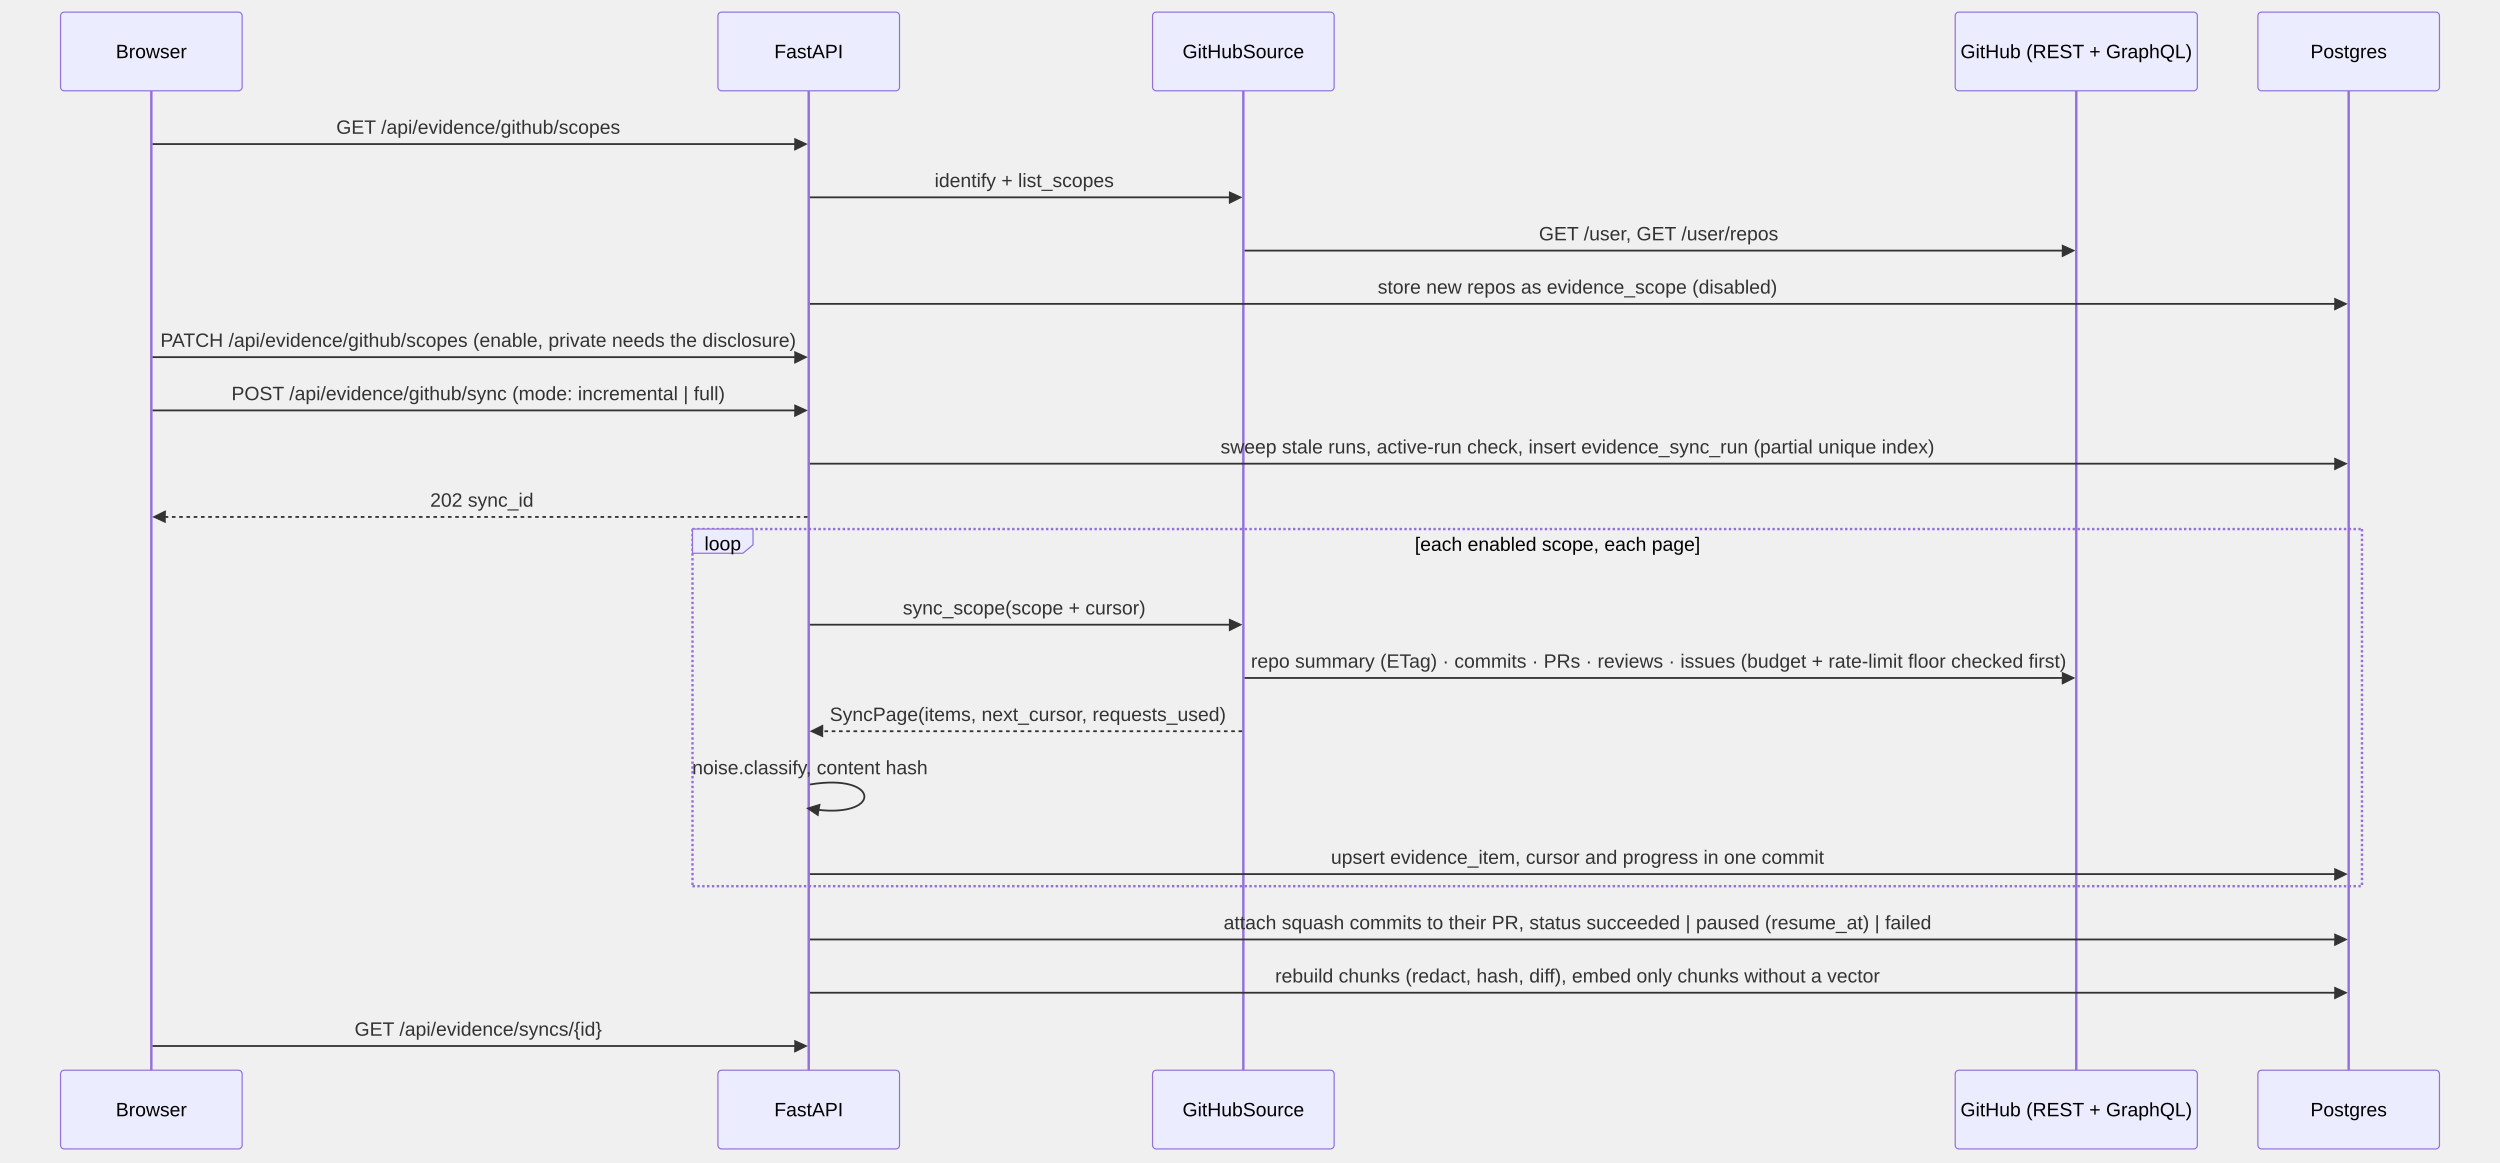
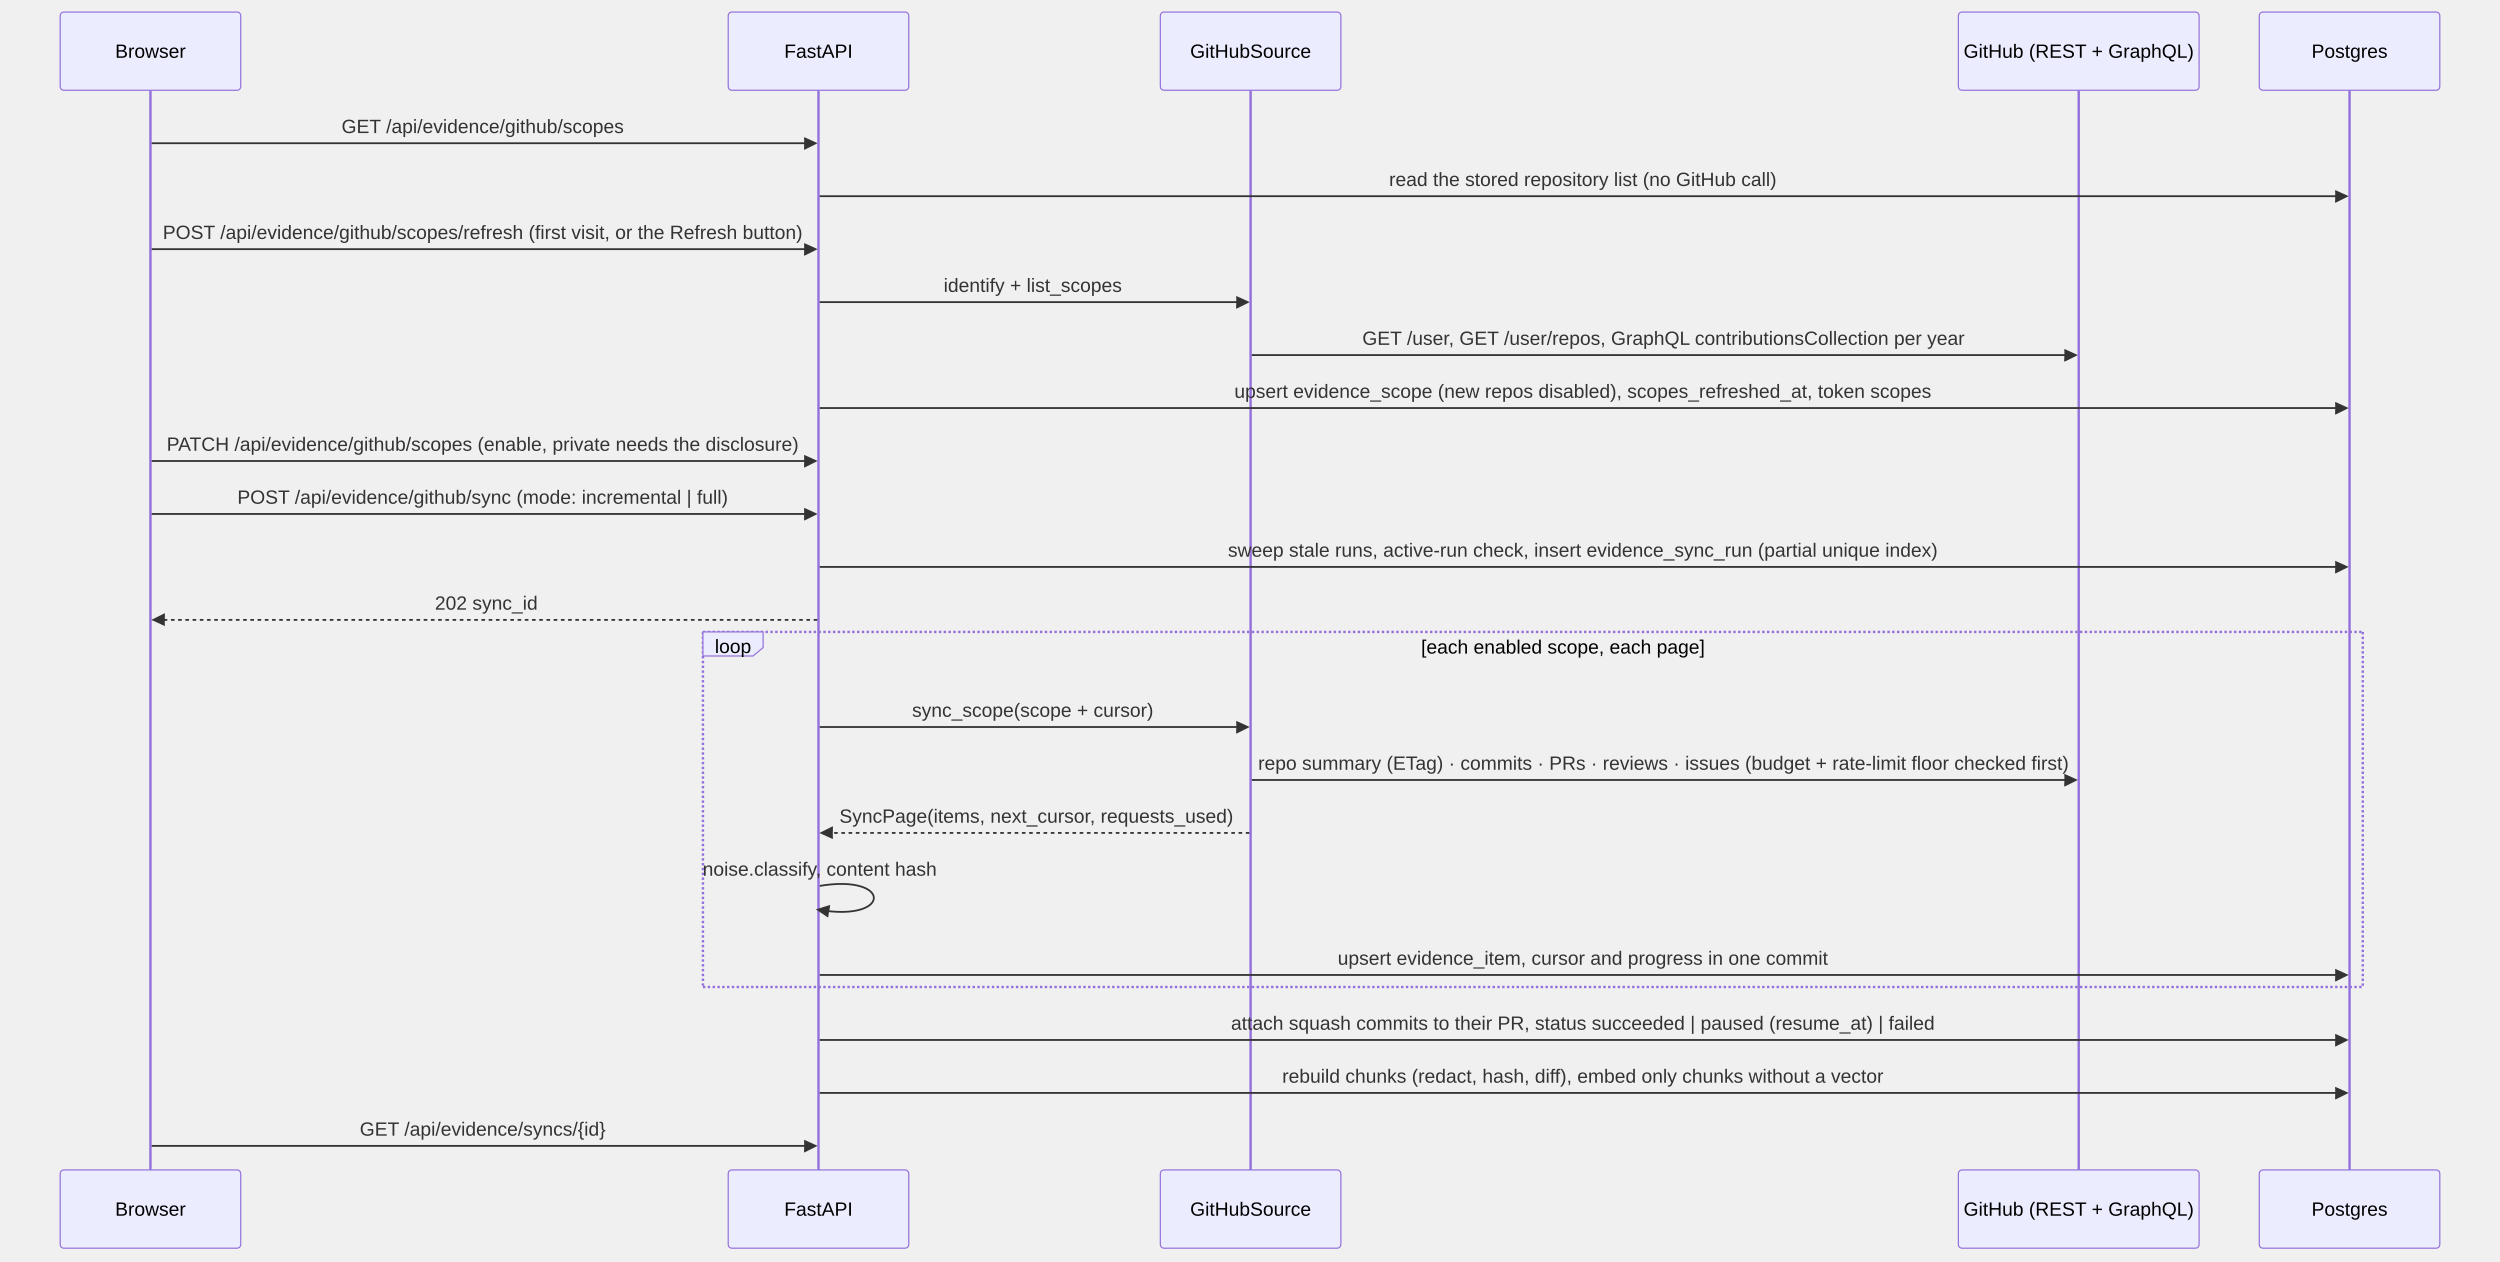
- <svg xmlns="http://www.w3.org/2000/svg" id="my-svg" width="100%" style="max-width: 2065px; background-color: white;" viewBox="-50 -10 2065 960" role="graphics-document document" aria-roledescription="sequence">
+ <svg xmlns="http://www.w3.org/2000/svg" id="my-svg" width="100%" style="max-width: 2077px; background-color: white;" viewBox="-50 -10 2077 1048" role="graphics-document document" aria-roledescription="sequence">
  <g>
-     <rect x="1815" y="874" fill="#eaeaea" stroke="#666" width="150" height="65" name="D" rx="3" ry="3" class="actor actor-bottom" />
-     <text x="1890" y="906.5" dominant-baseline="central" alignment-baseline="central" class="actor actor-box" style="text-anchor: middle; font-size: 16px; font-weight: 400;">
-       <tspan x="1890" dy="0">Postgres</tspan>
+     <rect x="1827" y="962" fill="#eaeaea" stroke="#666" width="150" height="65" name="D" rx="3" ry="3" class="actor actor-bottom" />
+     <text x="1902" y="994.5" dominant-baseline="central" alignment-baseline="central" class="actor actor-box" style="text-anchor: middle; font-size: 16px; font-weight: 400;">
+       <tspan x="1902" dy="0">Postgres</tspan>
    </text>
  </g>
  <g>
-     <rect x="1565" y="874" fill="#eaeaea" stroke="#666" width="200" height="65" name="H" rx="3" ry="3" class="actor actor-bottom" />
-     <text x="1665" y="906.5" dominant-baseline="central" alignment-baseline="central" class="actor actor-box" style="text-anchor: middle; font-size: 16px; font-weight: 400;">
-       <tspan x="1665" dy="0">GitHub (REST + GraphQL)</tspan>
+     <rect x="1577" y="962" fill="#eaeaea" stroke="#666" width="200" height="65" name="H" rx="3" ry="3" class="actor actor-bottom" />
+     <text x="1677" y="994.5" dominant-baseline="central" alignment-baseline="central" class="actor actor-box" style="text-anchor: middle; font-size: 16px; font-weight: 400;">
+       <tspan x="1677" dy="0">GitHub (REST + GraphQL)</tspan>
    </text>
  </g>
  <g>
-     <rect x="902" y="874" fill="#eaeaea" stroke="#666" width="150" height="65" name="S" rx="3" ry="3" class="actor actor-bottom" />
-     <text x="977" y="906.5" dominant-baseline="central" alignment-baseline="central" class="actor actor-box" style="text-anchor: middle; font-size: 16px; font-weight: 400;">
-       <tspan x="977" dy="0">GitHubSource</tspan>
+     <rect x="914" y="962" fill="#eaeaea" stroke="#666" width="150" height="65" name="S" rx="3" ry="3" class="actor actor-bottom" />
+     <text x="989" y="994.5" dominant-baseline="central" alignment-baseline="central" class="actor actor-box" style="text-anchor: middle; font-size: 16px; font-weight: 400;">
+       <tspan x="989" dy="0">GitHubSource</tspan>
    </text>
  </g>
  <g>
-     <rect x="543" y="874" fill="#eaeaea" stroke="#666" width="150" height="65" name="A" rx="3" ry="3" class="actor actor-bottom" />
-     <text x="618" y="906.5" dominant-baseline="central" alignment-baseline="central" class="actor actor-box" style="text-anchor: middle; font-size: 16px; font-weight: 400;">
-       <tspan x="618" dy="0">FastAPI</tspan>
+     <rect x="555" y="962" fill="#eaeaea" stroke="#666" width="150" height="65" name="A" rx="3" ry="3" class="actor actor-bottom" />
+     <text x="630" y="994.5" dominant-baseline="central" alignment-baseline="central" class="actor actor-box" style="text-anchor: middle; font-size: 16px; font-weight: 400;">
+       <tspan x="630" dy="0">FastAPI</tspan>
    </text>
  </g>
  <g>
-     <rect x="0" y="874" fill="#eaeaea" stroke="#666" width="150" height="65" name="B" rx="3" ry="3" class="actor actor-bottom" />
-     <text x="75" y="906.5" dominant-baseline="central" alignment-baseline="central" class="actor actor-box" style="text-anchor: middle; font-size: 16px; font-weight: 400;">
+     <rect x="0" y="962" fill="#eaeaea" stroke="#666" width="150" height="65" name="B" rx="3" ry="3" class="actor actor-bottom" />
+     <text x="75" y="994.5" dominant-baseline="central" alignment-baseline="central" class="actor actor-box" style="text-anchor: middle; font-size: 16px; font-weight: 400;">
      <tspan x="75" dy="0">Browser</tspan>
    </text>
  </g>
  <g>
-     <line id="actor4" x1="1890" y1="65" x2="1890" y2="874" class="actor-line 200" stroke-width="0.5px" stroke="#999" name="D" data-et="life-line" data-id="D" />
+     <line id="actor4" x1="1902" y1="65" x2="1902" y2="962" class="actor-line 200" stroke-width="0.5px" stroke="#999" name="D" data-et="life-line" data-id="D" />
    <g id="root-4" data-et="participant" data-type="participant" data-id="D">
-       <rect x="1815" y="0" fill="#eaeaea" stroke="#666" width="150" height="65" name="D" rx="3" ry="3" class="actor actor-top" />
-       <text x="1890" y="32.5" dominant-baseline="central" alignment-baseline="central" class="actor actor-box" style="text-anchor: middle; font-size: 16px; font-weight: 400;">
-         <tspan x="1890" dy="0">Postgres</tspan>
+       <rect x="1827" y="0" fill="#eaeaea" stroke="#666" width="150" height="65" name="D" rx="3" ry="3" class="actor actor-top" />
+       <text x="1902" y="32.5" dominant-baseline="central" alignment-baseline="central" class="actor actor-box" style="text-anchor: middle; font-size: 16px; font-weight: 400;">
+         <tspan x="1902" dy="0">Postgres</tspan>
      </text>
    </g>
  </g>
  <g>
-     <line id="actor3" x1="1665" y1="65" x2="1665" y2="874" class="actor-line 200" stroke-width="0.5px" stroke="#999" name="H" data-et="life-line" data-id="H" />
+     <line id="actor3" x1="1677" y1="65" x2="1677" y2="962" class="actor-line 200" stroke-width="0.5px" stroke="#999" name="H" data-et="life-line" data-id="H" />
    <g id="root-3" data-et="participant" data-type="participant" data-id="H">
-       <rect x="1565" y="0" fill="#eaeaea" stroke="#666" width="200" height="65" name="H" rx="3" ry="3" class="actor actor-top" />
-       <text x="1665" y="32.5" dominant-baseline="central" alignment-baseline="central" class="actor actor-box" style="text-anchor: middle; font-size: 16px; font-weight: 400;">
-         <tspan x="1665" dy="0">GitHub (REST + GraphQL)</tspan>
+       <rect x="1577" y="0" fill="#eaeaea" stroke="#666" width="200" height="65" name="H" rx="3" ry="3" class="actor actor-top" />
+       <text x="1677" y="32.5" dominant-baseline="central" alignment-baseline="central" class="actor actor-box" style="text-anchor: middle; font-size: 16px; font-weight: 400;">
+         <tspan x="1677" dy="0">GitHub (REST + GraphQL)</tspan>
      </text>
    </g>
  </g>
  <g>
-     <line id="actor2" x1="977" y1="65" x2="977" y2="874" class="actor-line 200" stroke-width="0.5px" stroke="#999" name="S" data-et="life-line" data-id="S" />
+     <line id="actor2" x1="989" y1="65" x2="989" y2="962" class="actor-line 200" stroke-width="0.5px" stroke="#999" name="S" data-et="life-line" data-id="S" />
    <g id="root-2" data-et="participant" data-type="participant" data-id="S">
-       <rect x="902" y="0" fill="#eaeaea" stroke="#666" width="150" height="65" name="S" rx="3" ry="3" class="actor actor-top" />
-       <text x="977" y="32.5" dominant-baseline="central" alignment-baseline="central" class="actor actor-box" style="text-anchor: middle; font-size: 16px; font-weight: 400;">
-         <tspan x="977" dy="0">GitHubSource</tspan>
+       <rect x="914" y="0" fill="#eaeaea" stroke="#666" width="150" height="65" name="S" rx="3" ry="3" class="actor actor-top" />
+       <text x="989" y="32.5" dominant-baseline="central" alignment-baseline="central" class="actor actor-box" style="text-anchor: middle; font-size: 16px; font-weight: 400;">
+         <tspan x="989" dy="0">GitHubSource</tspan>
      </text>
    </g>
  </g>
  <g>
-     <line id="actor1" x1="618" y1="65" x2="618" y2="874" class="actor-line 200" stroke-width="0.5px" stroke="#999" name="A" data-et="life-line" data-id="A" />
+     <line id="actor1" x1="630" y1="65" x2="630" y2="962" class="actor-line 200" stroke-width="0.5px" stroke="#999" name="A" data-et="life-line" data-id="A" />
    <g id="root-1" data-et="participant" data-type="participant" data-id="A">
-       <rect x="543" y="0" fill="#eaeaea" stroke="#666" width="150" height="65" name="A" rx="3" ry="3" class="actor actor-top" />
-       <text x="618" y="32.5" dominant-baseline="central" alignment-baseline="central" class="actor actor-box" style="text-anchor: middle; font-size: 16px; font-weight: 400;">
-         <tspan x="618" dy="0">FastAPI</tspan>
+       <rect x="555" y="0" fill="#eaeaea" stroke="#666" width="150" height="65" name="A" rx="3" ry="3" class="actor actor-top" />
+       <text x="630" y="32.5" dominant-baseline="central" alignment-baseline="central" class="actor actor-box" style="text-anchor: middle; font-size: 16px; font-weight: 400;">
+         <tspan x="630" dy="0">FastAPI</tspan>
      </text>
    </g>
  </g>
  <g>
-     <line id="actor0" x1="75" y1="65" x2="75" y2="874" class="actor-line 200" stroke-width="0.5px" stroke="#999" name="B" data-et="life-line" data-id="B" />
+     <line id="actor0" x1="75" y1="65" x2="75" y2="962" class="actor-line 200" stroke-width="0.5px" stroke="#999" name="B" data-et="life-line" data-id="B" />
    <g id="root-0" data-et="participant" data-type="participant" data-id="B">
      <rect x="0" y="0" fill="#eaeaea" stroke="#666" width="150" height="65" name="B" rx="3" ry="3" class="actor actor-top" />
      <text x="75" y="32.5" dominant-baseline="central" alignment-baseline="central" class="actor actor-box" style="text-anchor: middle; font-size: 16px; font-weight: 400;">
        <tspan x="75" dy="0">Browser</tspan>
      </text>
    </g>
  </g>
  <style>#my-svg{font-family:"trebuchet ms",verdana,arial,sans-serif;font-size:16px;fill:#333;}@keyframes edge-animation-frame{from{stroke-dashoffset:0;}}@keyframes dash{to{stroke-dashoffset:0;}}#my-svg .edge-animation-slow{stroke-dasharray:9,5!important;stroke-dashoffset:900;animation:dash 50s linear infinite;stroke-linecap:round;}#my-svg .edge-animation-fast{stroke-dasharray:9,5!important;stroke-dashoffset:900;animation:dash 20s linear infinite;stroke-linecap:round;}#my-svg .error-icon{fill:#552222;}#my-svg .error-text{fill:#552222;stroke:#552222;}#my-svg .edge-thickness-normal{stroke-width:1px;}#my-svg .edge-thickness-thick{stroke-width:3.5px;}#my-svg .edge-pattern-solid{stroke-dasharray:0;}#my-svg .edge-thickness-invisible{stroke-width:0;fill:none;}#my-svg .edge-pattern-dashed{stroke-dasharray:3;}#my-svg .edge-pattern-dotted{stroke-dasharray:2;}#my-svg .marker{fill:#333333;stroke:#333333;}#my-svg .marker.cross{stroke:#333333;}#my-svg svg{font-family:"trebuchet ms",verdana,arial,sans-serif;font-size:16px;}#my-svg p{margin:0;}#my-svg .actor{stroke:#9370DB;fill:#ECECFF;stroke-width:1;}#my-svg rect.actor.outer-path[data-look="neo"]{filter:drop-shadow(1px 2px 2px rgba(185, 185, 185, 1));}#my-svg rect.note[data-look="neo"]{stroke:#aaaa33;fill:#fff5ad;filter:drop-shadow(1px 2px 2px rgba(185, 185, 185, 1));}#my-svg text.actor&gt;tspan{fill:black;stroke:none;}#my-svg .actor-line{stroke:#9370DB;}#my-svg .innerArc{stroke-width:1.5;stroke-dasharray:none;}#my-svg .messageLine0{stroke-width:1.5;stroke-dasharray:none;stroke:#333;}#my-svg .messageLine1{stroke-width:1.5;stroke-dasharray:2,2;stroke:#333;}#my-svg [id$="-arrowhead"] path{fill:#333;stroke:#333;}#my-svg .sequenceNumber{fill:white;}#my-svg [id$="-sequencenumber"]{fill:#333;}#my-svg [id$="-crosshead"] path{fill:#333;stroke:#333;}#my-svg .messageText{fill:#333;stroke:none;}#my-svg .labelBox{stroke:#9370DB;fill:#ECECFF;filter:none;}#my-svg .labelText,#my-svg .labelText&gt;tspan{fill:black;stroke:none;}#my-svg .loopText,#my-svg .loopText&gt;tspan{fill:black;stroke:none;}#my-svg .sectionTitle,#my-svg .sectionTitle&gt;tspan{fill:black;stroke:none;}#my-svg .loopLine{stroke-width:2px;stroke-dasharray:2,2;stroke:#9370DB;fill:#9370DB;}#my-svg .note{stroke:#aaaa33;fill:#fff5ad;}#my-svg .noteText,#my-svg .noteText&gt;tspan{fill:black;stroke:none;font-weight:normal;}#my-svg .activation0{fill:#f4f4f4;stroke:#666;}#my-svg .activation1{fill:#f4f4f4;stroke:#666;}#my-svg .activation2{fill:#f4f4f4;stroke:#666;}#my-svg .actorPopupMenu{position:absolute;}#my-svg .actorPopupMenuPanel{position:absolute;fill:#ECECFF;box-shadow:0px 8px 16px 0px rgba(0,0,0,0.2);filter:drop-shadow(3px 5px 2px rgb(0 0 0 / 0.4));}#my-svg .actor-man circle,#my-svg line{fill:#ECECFF;stroke-width:2px;}#my-svg g rect.rect{filter:drop-shadow(1px 2px 2px rgba(185, 185, 185, 1));stroke:#9370DB;}#my-svg .node .neo-node{stroke:#9370DB;}#my-svg [data-look="neo"].node rect,#my-svg [data-look="neo"].cluster rect,#my-svg [data-look="neo"].node polygon{stroke:#9370DB;filter:drop-shadow(1px 2px 2px rgba(185, 185, 185, 1));}#my-svg [data-look="neo"].swimlane.cluster rect{filter:none;}#my-svg [data-look="neo"].node path{stroke:#9370DB;stroke-width:1px;}#my-svg [data-look="neo"].node .outer-path{filter:drop-shadow(1px 2px 2px rgba(185, 185, 185, 1));}#my-svg [data-look="neo"].node .neo-line path{stroke:#9370DB;filter:none;}#my-svg [data-look="neo"].node circle{stroke:#9370DB;filter:drop-shadow(1px 2px 2px rgba(185, 185, 185, 1));}#my-svg [data-look="neo"].node circle .state-start{fill:#000000;}#my-svg [data-look="neo"].icon-shape .icon{fill:#9370DB;filter:drop-shadow(1px 2px 2px rgba(185, 185, 185, 1));}#my-svg [data-look="neo"].icon-shape .icon-neo path{stroke:#9370DB;filter:drop-shadow(1px 2px 2px rgba(185, 185, 185, 1));}#my-svg :root{--mermaid-font-family:"trebuchet ms",verdana,arial,sans-serif;}</style>
  <g />
  <defs>
    <symbol id="my-svg-computer" width="24" height="24">
      <path transform="scale(.5)" d="M2 2v13h20v-13h-20zm18 11h-16v-9h16v9zm-10.228 6l.466-1h3.524l.467 1h-4.457zm14.228 3h-24l2-6h2.104l-1.33 4h18.45l-1.297-4h2.073l2 6zm-5-10h-14v-7h14v7z" />
    </symbol>
  </defs>
  <defs>
    <symbol id="my-svg-database" fill-rule="evenodd" clip-rule="evenodd">
      <path transform="scale(.5)" d="M12.258.001l.256.004.255.005.253.008.251.01.249.012.247.015.246.016.242.019.241.02.239.023.236.024.233.027.231.028.229.031.225.032.223.034.22.036.217.038.214.04.211.041.208.043.205.045.201.046.198.048.194.05.191.051.187.053.183.054.18.056.175.057.172.059.168.06.163.061.16.063.155.064.15.066.074.033.073.033.071.034.07.034.069.035.068.035.067.035.066.035.064.036.064.036.062.036.06.036.06.037.058.037.058.037.055.038.055.038.053.038.052.038.051.039.05.039.048.039.047.039.045.04.044.04.043.04.041.04.04.041.039.041.037.041.036.041.034.041.033.042.032.042.03.042.029.042.027.042.026.043.024.043.023.043.021.043.02.043.018.044.017.043.015.044.013.044.012.044.011.045.009.044.007.045.006.045.004.045.002.045.001.045v17l-.001.045-.002.045-.004.045-.006.045-.007.045-.009.044-.011.045-.012.044-.013.044-.015.044-.017.043-.018.044-.02.043-.021.043-.023.043-.024.043-.026.043-.027.042-.029.042-.03.042-.032.042-.033.042-.034.041-.036.041-.037.041-.039.041-.04.041-.041.04-.043.04-.044.04-.045.04-.047.039-.048.039-.05.039-.051.039-.052.038-.053.038-.055.038-.055.038-.058.037-.058.037-.06.037-.06.036-.062.036-.064.036-.064.036-.066.035-.067.035-.068.035-.069.035-.07.034-.071.034-.073.033-.074.033-.15.066-.155.064-.16.063-.163.061-.168.06-.172.059-.175.057-.18.056-.183.054-.187.053-.191.051-.194.05-.198.048-.201.046-.205.045-.208.043-.211.041-.214.04-.217.038-.22.036-.223.034-.225.032-.229.031-.231.028-.233.027-.236.024-.239.023-.241.02-.242.019-.246.016-.247.015-.249.012-.251.01-.253.008-.255.005-.256.004-.258.001-.258-.001-.256-.004-.255-.005-.253-.008-.251-.01-.249-.012-.247-.015-.245-.016-.243-.019-.241-.02-.238-.023-.236-.024-.234-.027-.231-.028-.228-.031-.226-.032-.223-.034-.22-.036-.217-.038-.214-.04-.211-.041-.208-.043-.204-.045-.201-.046-.198-.048-.195-.05-.19-.051-.187-.053-.184-.054-.179-.056-.176-.057-.172-.059-.167-.06-.164-.061-.159-.063-.155-.064-.151-.066-.074-.033-.072-.033-.072-.034-.07-.034-.069-.035-.068-.035-.067-.035-.066-.035-.064-.036-.063-.036-.062-.036-.061-.036-.06-.037-.058-.037-.057-.037-.056-.038-.055-.038-.053-.038-.052-.038-.051-.039-.049-.039-.049-.039-.046-.039-.046-.04-.044-.04-.043-.04-.041-.04-.04-.041-.039-.041-.037-.041-.036-.041-.034-.041-.033-.042-.032-.042-.03-.042-.029-.042-.027-.042-.026-.043-.024-.043-.023-.043-.021-.043-.02-.043-.018-.044-.017-.043-.015-.044-.013-.044-.012-.044-.011-.045-.009-.044-.007-.045-.006-.045-.004-.045-.002-.045-.001-.045v-17l.001-.045.002-.045.004-.045.006-.045.007-.045.009-.044.011-.045.012-.044.013-.044.015-.044.017-.043.018-.044.02-.043.021-.043.023-.043.024-.043.026-.043.027-.042.029-.042.03-.042.032-.042.033-.042.034-.041.036-.041.037-.041.039-.041.04-.041.041-.04.043-.04.044-.04.046-.04.046-.039.049-.039.049-.039.051-.039.052-.038.053-.038.055-.038.056-.038.057-.037.058-.037.06-.037.061-.036.062-.036.063-.036.064-.036.066-.035.067-.035.068-.035.069-.035.07-.034.072-.034.072-.033.074-.033.151-.066.155-.064.159-.063.164-.061.167-.06.172-.059.176-.057.179-.056.184-.054.187-.053.19-.051.195-.05.198-.048.201-.046.204-.045.208-.043.211-.041.214-.04.217-.038.22-.036.223-.034.226-.032.228-.031.231-.028.234-.027.236-.024.238-.023.241-.02.243-.019.245-.016.247-.015.249-.012.251-.01.253-.008.255-.005.256-.004.258-.001.258.001zm-9.258 20.499v.01l.001.021.003.021.004.022.005.021.006.022.007.022.009.023.01.022.011.023.012.023.013.023.015.023.016.024.017.023.018.024.019.024.021.024.022.025.023.024.024.025.052.049.056.05.061.051.066.051.07.051.075.051.079.052.084.052.088.052.092.052.097.052.102.051.105.052.11.052.114.051.119.051.123.051.127.05.131.05.135.05.139.048.144.049.147.047.152.047.155.047.16.045.163.045.167.043.171.043.176.041.178.041.183.039.187.039.19.037.194.035.197.035.202.033.204.031.209.03.212.029.216.027.219.025.222.024.226.021.23.02.233.018.236.016.24.015.243.012.246.01.249.008.253.005.256.004.259.001.26-.001.257-.004.254-.005.25-.008.247-.011.244-.012.241-.014.237-.016.233-.018.231-.021.226-.021.224-.024.22-.026.216-.027.212-.028.21-.031.205-.031.202-.034.198-.034.194-.036.191-.037.187-.039.183-.04.179-.04.175-.042.172-.043.168-.044.163-.045.16-.046.155-.046.152-.047.148-.048.143-.049.139-.049.136-.05.131-.05.126-.05.123-.051.118-.052.114-.051.11-.052.106-.052.101-.052.096-.052.092-.052.088-.053.083-.051.079-.052.074-.052.07-.051.065-.051.06-.051.056-.05.051-.05.023-.024.023-.025.021-.024.02-.024.019-.024.018-.024.017-.024.015-.023.014-.024.013-.023.012-.023.01-.023.01-.022.008-.022.006-.022.006-.022.004-.022.004-.021.001-.021.001-.021v-4.127l-.077.055-.08.053-.083.054-.085.053-.087.052-.09.052-.093.051-.095.05-.097.05-.1.049-.102.049-.105.048-.106.047-.109.047-.111.046-.114.045-.115.045-.118.044-.12.043-.122.042-.124.042-.126.041-.128.04-.13.04-.132.038-.134.038-.135.037-.138.037-.139.035-.142.035-.143.034-.144.033-.147.032-.148.031-.15.03-.151.03-.153.029-.154.027-.156.027-.158.026-.159.025-.161.024-.162.023-.163.022-.165.021-.166.02-.167.019-.169.018-.169.017-.171.016-.173.015-.173.014-.175.013-.175.012-.177.011-.178.01-.179.008-.179.008-.181.006-.182.005-.182.004-.184.003-.184.002h-.37l-.184-.002-.184-.003-.182-.004-.182-.005-.181-.006-.179-.008-.179-.008-.178-.01-.176-.011-.176-.012-.175-.013-.173-.014-.172-.015-.171-.016-.17-.017-.169-.018-.167-.019-.166-.02-.165-.021-.163-.022-.162-.023-.161-.024-.159-.025-.157-.026-.156-.027-.155-.027-.153-.029-.151-.03-.15-.03-.148-.031-.146-.032-.145-.033-.143-.034-.141-.035-.14-.035-.137-.037-.136-.037-.134-.038-.132-.038-.13-.04-.128-.04-.126-.041-.124-.042-.122-.042-.12-.044-.117-.043-.116-.045-.113-.045-.112-.046-.109-.047-.106-.047-.105-.048-.102-.049-.1-.049-.097-.05-.095-.05-.093-.052-.09-.051-.087-.052-.085-.053-.083-.054-.08-.054-.077-.054v4.127zm0-5.654v.011l.001.021.003.021.004.021.005.022.006.022.007.022.009.022.01.022.011.023.012.023.013.023.015.024.016.023.017.024.018.024.019.024.021.024.022.024.023.025.024.024.052.05.056.05.061.05.066.051.07.051.075.052.079.051.084.052.088.052.092.052.097.052.102.052.105.052.11.051.114.051.119.052.123.05.127.051.131.05.135.049.139.049.144.048.147.048.152.047.155.046.16.045.163.045.167.044.171.042.176.042.178.04.183.04.187.038.19.037.194.036.197.034.202.033.204.032.209.03.212.028.216.027.219.025.222.024.226.022.23.02.233.018.236.016.24.014.243.012.246.01.249.008.253.006.256.003.259.001.26-.001.257-.003.254-.006.25-.008.247-.01.244-.012.241-.015.237-.016.233-.018.231-.02.226-.022.224-.024.22-.025.216-.027.212-.029.21-.03.205-.032.202-.033.198-.035.194-.036.191-.037.187-.039.183-.039.179-.041.175-.042.172-.043.168-.044.163-.045.16-.045.155-.047.152-.047.148-.048.143-.048.139-.05.136-.049.131-.05.126-.051.123-.051.118-.051.114-.052.11-.052.106-.052.101-.052.096-.052.092-.052.088-.052.083-.052.079-.052.074-.051.07-.052.065-.051.06-.05.056-.051.051-.049.023-.025.023-.024.021-.025.02-.024.019-.024.018-.024.017-.024.015-.023.014-.023.013-.024.012-.022.01-.023.01-.023.008-.022.006-.022.006-.022.004-.021.004-.022.001-.021.001-.021v-4.139l-.077.054-.08.054-.083.054-.085.052-.087.053-.09.051-.093.051-.095.051-.097.05-.1.049-.102.049-.105.048-.106.047-.109.047-.111.046-.114.045-.115.044-.118.044-.12.044-.122.042-.124.042-.126.041-.128.04-.13.039-.132.039-.134.038-.135.037-.138.036-.139.036-.142.035-.143.033-.144.033-.147.033-.148.031-.15.03-.151.03-.153.028-.154.028-.156.027-.158.026-.159.025-.161.024-.162.023-.163.022-.165.021-.166.02-.167.019-.169.018-.169.017-.171.016-.173.015-.173.014-.175.013-.175.012-.177.011-.178.009-.179.009-.179.007-.181.007-.182.005-.182.004-.184.003-.184.002h-.37l-.184-.002-.184-.003-.182-.004-.182-.005-.181-.007-.179-.007-.179-.009-.178-.009-.176-.011-.176-.012-.175-.013-.173-.014-.172-.015-.171-.016-.17-.017-.169-.018-.167-.019-.166-.02-.165-.021-.163-.022-.162-.023-.161-.024-.159-.025-.157-.026-.156-.027-.155-.028-.153-.028-.151-.03-.15-.03-.148-.031-.146-.033-.145-.033-.143-.033-.141-.035-.14-.036-.137-.036-.136-.037-.134-.038-.132-.039-.13-.039-.128-.04-.126-.041-.124-.042-.122-.043-.12-.043-.117-.044-.116-.044-.113-.046-.112-.046-.109-.046-.106-.047-.105-.048-.102-.049-.1-.049-.097-.05-.095-.051-.093-.051-.09-.051-.087-.053-.085-.052-.083-.054-.08-.054-.077-.054v4.139zm0-5.666v.011l.001.02.003.022.004.021.005.022.006.021.007.022.009.023.01.022.011.023.012.023.013.023.015.023.016.024.017.024.018.023.019.024.021.025.022.024.023.024.024.025.052.05.056.05.061.05.066.051.07.051.075.052.079.051.084.052.088.052.092.052.097.052.102.052.105.051.11.052.114.051.119.051.123.051.127.05.131.05.135.05.139.049.144.048.147.048.152.047.155.046.16.045.163.045.167.043.171.043.176.042.178.04.183.04.187.038.19.037.194.036.197.034.202.033.204.032.209.03.212.028.216.027.219.025.222.024.226.021.23.02.233.018.236.017.24.014.243.012.246.01.249.008.253.006.256.003.259.001.26-.001.257-.003.254-.006.25-.008.247-.01.244-.013.241-.014.237-.016.233-.018.231-.02.226-.022.224-.024.22-.025.216-.027.212-.029.21-.03.205-.032.202-.033.198-.035.194-.036.191-.037.187-.039.183-.039.179-.041.175-.042.172-.043.168-.044.163-.045.16-.045.155-.047.152-.047.148-.048.143-.049.139-.049.136-.049.131-.051.126-.05.123-.051.118-.052.114-.051.11-.052.106-.052.101-.052.096-.052.092-.052.088-.052.083-.052.079-.052.074-.052.07-.051.065-.051.06-.051.056-.05.051-.049.023-.025.023-.025.021-.024.02-.024.019-.024.018-.024.017-.024.015-.023.014-.024.013-.023.012-.023.01-.022.01-.023.008-.022.006-.022.006-.022.004-.022.004-.021.001-.021.001-.021v-4.153l-.077.054-.08.054-.083.053-.085.053-.087.053-.09.051-.093.051-.095.051-.097.05-.1.049-.102.048-.105.048-.106.048-.109.046-.111.046-.114.046-.115.044-.118.044-.12.043-.122.043-.124.042-.126.041-.128.04-.13.039-.132.039-.134.038-.135.037-.138.036-.139.036-.142.034-.143.034-.144.033-.147.032-.148.032-.15.03-.151.03-.153.028-.154.028-.156.027-.158.026-.159.024-.161.024-.162.023-.163.023-.165.021-.166.02-.167.019-.169.018-.169.017-.171.016-.173.015-.173.014-.175.013-.175.012-.177.01-.178.01-.179.009-.179.007-.181.006-.182.006-.182.004-.184.003-.184.001-.185.001-.185-.001-.184-.001-.184-.003-.182-.004-.182-.006-.181-.006-.179-.007-.179-.009-.178-.01-.176-.01-.176-.012-.175-.013-.173-.014-.172-.015-.171-.016-.17-.017-.169-.018-.167-.019-.166-.02-.165-.021-.163-.023-.162-.023-.161-.024-.159-.024-.157-.026-.156-.027-.155-.028-.153-.028-.151-.03-.15-.03-.148-.032-.146-.032-.145-.033-.143-.034-.141-.034-.14-.036-.137-.036-.136-.037-.134-.038-.132-.039-.13-.039-.128-.041-.126-.041-.124-.041-.122-.043-.12-.043-.117-.044-.116-.044-.113-.046-.112-.046-.109-.046-.106-.048-.105-.048-.102-.048-.1-.05-.097-.049-.095-.051-.093-.051-.09-.052-.087-.052-.085-.053-.083-.053-.08-.054-.077-.054v4.153zm8.74-8.179l-.257.004-.254.005-.25.008-.247.011-.244.012-.241.014-.237.016-.233.018-.231.021-.226.022-.224.023-.22.026-.216.027-.212.028-.21.031-.205.032-.202.033-.198.034-.194.036-.191.038-.187.038-.183.04-.179.041-.175.042-.172.043-.168.043-.163.045-.16.046-.155.046-.152.048-.148.048-.143.048-.139.049-.136.05-.131.05-.126.051-.123.051-.118.051-.114.052-.11.052-.106.052-.101.052-.096.052-.092.052-.088.052-.083.052-.079.052-.074.051-.07.052-.065.051-.06.05-.056.05-.051.05-.023.025-.023.024-.021.024-.02.025-.019.024-.018.024-.017.023-.015.024-.014.023-.013.023-.012.023-.01.023-.01.022-.008.022-.006.023-.006.021-.004.022-.004.021-.001.021-.001.021.001.021.001.021.004.021.004.022.006.021.006.023.008.022.01.022.01.023.012.023.013.023.014.023.015.024.017.023.018.024.019.024.02.025.021.024.023.024.023.025.051.05.056.05.06.05.065.051.07.052.074.051.079.052.083.052.088.052.092.052.096.052.101.052.106.052.11.052.114.052.118.051.123.051.126.051.131.05.136.05.139.049.143.048.148.048.152.048.155.046.16.046.163.045.168.043.172.043.175.042.179.041.183.04.187.038.191.038.194.036.198.034.202.033.205.032.21.031.212.028.216.027.22.026.224.023.226.022.231.021.233.018.237.016.241.014.244.012.247.011.25.008.254.005.257.004.26.001.26-.001.257-.004.254-.005.25-.008.247-.011.244-.012.241-.014.237-.016.233-.018.231-.021.226-.022.224-.023.22-.026.216-.027.212-.028.21-.031.205-.032.202-.033.198-.034.194-.036.191-.038.187-.038.183-.04.179-.041.175-.042.172-.043.168-.043.163-.045.16-.046.155-.046.152-.048.148-.048.143-.048.139-.049.136-.05.131-.05.126-.051.123-.051.118-.051.114-.052.11-.052.106-.052.101-.052.096-.052.092-.052.088-.052.083-.052.079-.052.074-.051.07-.052.065-.051.06-.05.056-.05.051-.05.023-.025.023-.024.021-.024.02-.025.019-.024.018-.024.017-.023.015-.024.014-.023.013-.023.012-.023.01-.023.01-.022.008-.022.006-.023.006-.021.004-.022.004-.021.001-.021.001-.021-.001-.021-.001-.021-.004-.021-.004-.022-.006-.021-.006-.023-.008-.022-.01-.022-.01-.023-.012-.023-.013-.023-.014-.023-.015-.024-.017-.023-.018-.024-.019-.024-.02-.025-.021-.024-.023-.024-.023-.025-.051-.05-.056-.05-.06-.05-.065-.051-.07-.052-.074-.051-.079-.052-.083-.052-.088-.052-.092-.052-.096-.052-.101-.052-.106-.052-.11-.052-.114-.052-.118-.051-.123-.051-.126-.051-.131-.05-.136-.05-.139-.049-.143-.048-.148-.048-.152-.048-.155-.046-.16-.046-.163-.045-.168-.043-.172-.043-.175-.042-.179-.041-.183-.04-.187-.038-.191-.038-.194-.036-.198-.034-.202-.033-.205-.032-.21-.031-.212-.028-.216-.027-.22-.026-.224-.023-.226-.022-.231-.021-.233-.018-.237-.016-.241-.014-.244-.012-.247-.011-.25-.008-.254-.005-.257-.004-.26-.001-.26.001z" />
    </symbol>
  </defs>
  <defs>
    <symbol id="my-svg-clock" width="24" height="24">
      <path transform="scale(.5)" d="M12 2c5.514 0 10 4.486 10 10s-4.486 10-10 10-10-4.486-10-10 4.486-10 10-10zm0-2c-6.627 0-12 5.373-12 12s5.373 12 12 12 12-5.373 12-12-5.373-12-12-12zm5.848 12.459c.202.038.202.333.001.372-1.907.361-6.045 1.111-6.547 1.111-.719 0-1.301-.582-1.301-1.301 0-.512.77-5.447 1.125-7.445.034-.192.312-.181.343.014l.985 6.238 5.394 1.011z" />
    </symbol>
  </defs>
  <defs>
    <marker id="my-svg-arrowhead" refX="7.9" refY="5" markerUnits="userSpaceOnUse" markerWidth="12" markerHeight="12" orient="auto-start-reverse">
      <path d="M -1 0 L 10 5 L 0 10 z" />
    </marker>
  </defs>
  <defs>
    <marker id="my-svg-crosshead" markerWidth="15" markerHeight="8" orient="auto" refX="4" refY="4.5">
      <path fill="none" stroke="#000000" stroke-width="1pt" d="M 1,2 L 6,7 M 6,2 L 1,7" style="stroke-dasharray: 0, 0;" />
    </marker>
  </defs>
  <defs>
    <marker id="my-svg-filled-head" refX="15.5" refY="7" markerWidth="20" markerHeight="28" orient="auto">
      <path d="M 18,7 L9,13 L14,7 L9,1 Z" />
    </marker>
  </defs>
  <defs>
    <marker id="my-svg-sequencenumber" refX="15" refY="15" markerWidth="60" markerHeight="40" orient="auto">
      <circle cx="15" cy="15" r="6" />
    </marker>
  </defs>
  <defs>
    <marker id="my-svg-solidTopArrowHead" refX="7.9" refY="7.25" markerUnits="userSpaceOnUse" markerWidth="12" markerHeight="12" orient="auto-start-reverse">
      <path d="M 0 0 L 10 8 L 0 8 z" />
    </marker>
  </defs>
  <defs>
    <marker id="my-svg-solidBottomArrowHead" refX="7.9" refY="0.75" markerUnits="userSpaceOnUse" markerWidth="12" markerHeight="12" orient="auto-start-reverse">
      <path d="M 0 0 L 10 0 L 0 8 z" />
    </marker>
  </defs>
  <defs>
    <marker id="my-svg-stickTopArrowHead" refX="7.5" refY="7" markerUnits="userSpaceOnUse" markerWidth="12" markerHeight="12" orient="auto-start-reverse">
      <path d="M 0 0 L 7 7" stroke="black" stroke-width="1.5" fill="none" />
    </marker>
  </defs>
  <defs>
    <marker id="my-svg-stickBottomArrowHead" refX="7.5" refY="0" markerUnits="userSpaceOnUse" markerWidth="12" markerHeight="12" orient="auto-start-reverse">
      <path d="M 0 7 L 7 0" stroke="black" stroke-width="1.5" fill="none" />
    </marker>
  </defs>
-   <g data-et="control-structure" data-id="i14">
-     <line x1="522" y1="427" x2="1901" y2="427" class="loopLine" />
-     <line x1="1901" y1="427" x2="1901" y2="722" class="loopLine" />
-     <line x1="522" y1="722" x2="1901" y2="722" class="loopLine" />
-     <line x1="522" y1="427" x2="522" y2="722" class="loopLine" />
-     <polygon points="522,427 572,427 572,440 563.6,447 522,447" class="labelBox" />
-     <text x="547" y="440" text-anchor="middle" dominant-baseline="middle" alignment-baseline="middle" class="labelText" style="font-size: 16px; font-weight: 400;">loop</text>
-     <text x="1236.5" y="445" text-anchor="middle" class="loopText" style="font-size: 16px; font-weight: 400;">
-       <tspan x="1236.5">[each enabled scope, each page]</tspan>
+   <g data-et="control-structure" data-id="i16">
+     <line x1="534" y1="515" x2="1913" y2="515" class="loopLine" />
+     <line x1="1913" y1="515" x2="1913" y2="810" class="loopLine" />
+     <line x1="534" y1="810" x2="1913" y2="810" class="loopLine" />
+     <line x1="534" y1="515" x2="534" y2="810" class="loopLine" />
+     <polygon points="534,515 584,515 584,528 575.6,535 534,535" class="labelBox" />
+     <text x="559" y="528" text-anchor="middle" dominant-baseline="middle" alignment-baseline="middle" class="labelText" style="font-size: 16px; font-weight: 400;">loop</text>
+     <text x="1248.5" y="533" text-anchor="middle" class="loopText" style="font-size: 16px; font-weight: 400;">
+       <tspan x="1248.5">[each enabled scope, each page]</tspan>
    </text>
  </g>
-   <text x="345" y="80" text-anchor="middle" dominant-baseline="middle" alignment-baseline="middle" class="messageText" dy="1em" style="font-size: 16px; font-weight: 400;">GET /api/evidence/github/scopes</text>
-   <line x1="76" y1="109" x2="614" y2="109" class="messageLine0" data-et="message" data-id="i0" data-from="B" data-to="A" stroke-width="2" stroke="none" marker-end="url(#my-svg-arrowhead)" style="fill: none;" />
-   <text x="796" y="124" text-anchor="middle" dominant-baseline="middle" alignment-baseline="middle" class="messageText" dy="1em" style="font-size: 16px; font-weight: 400;">identify + list_scopes</text>
-   <line x1="619" y1="153" x2="973" y2="153" class="messageLine0" data-et="message" data-id="i1" data-from="A" data-to="S" stroke-width="2" stroke="none" marker-end="url(#my-svg-arrowhead)" style="fill: none;" />
-   <text x="1320" y="168" text-anchor="middle" dominant-baseline="middle" alignment-baseline="middle" class="messageText" dy="1em" style="font-size: 16px; font-weight: 400;">GET /user, GET /user/repos</text>
-   <line x1="978" y1="197" x2="1661" y2="197" class="messageLine0" data-et="message" data-id="i2" data-from="S" data-to="H" stroke-width="2" stroke="none" marker-end="url(#my-svg-arrowhead)" style="fill: none;" />
-   <text x="1253" y="212" text-anchor="middle" dominant-baseline="middle" alignment-baseline="middle" class="messageText" dy="1em" style="font-size: 16px; font-weight: 400;">store new repos as evidence_scope (disabled)</text>
-   <line x1="619" y1="241" x2="1886" y2="241" class="messageLine0" data-et="message" data-id="i3" data-from="A" data-to="D" stroke-width="2" stroke="none" marker-end="url(#my-svg-arrowhead)" style="fill: none;" />
-   <text x="345" y="256" text-anchor="middle" dominant-baseline="middle" alignment-baseline="middle" class="messageText" dy="1em" style="font-size: 16px; font-weight: 400;">PATCH /api/evidence/github/scopes (enable, private needs the disclosure)</text>
-   <line x1="76" y1="285" x2="614" y2="285" class="messageLine0" data-et="message" data-id="i4" data-from="B" data-to="A" stroke-width="2" stroke="none" marker-end="url(#my-svg-arrowhead)" style="fill: none;" />
-   <text x="345" y="300" text-anchor="middle" dominant-baseline="middle" alignment-baseline="middle" class="messageText" dy="1em" style="font-size: 16px; font-weight: 400;">POST /api/evidence/github/sync (mode: incremental | full)</text>
-   <line x1="76" y1="329" x2="614" y2="329" class="messageLine0" data-et="message" data-id="i5" data-from="B" data-to="A" stroke-width="2" stroke="none" marker-end="url(#my-svg-arrowhead)" style="fill: none;" />
-   <text x="1253" y="344" text-anchor="middle" dominant-baseline="middle" alignment-baseline="middle" class="messageText" dy="1em" style="font-size: 16px; font-weight: 400;">sweep stale runs, active-run check, insert evidence_sync_run (partial unique index)</text>
-   <line x1="619" y1="373" x2="1886" y2="373" class="messageLine0" data-et="message" data-id="i6" data-from="A" data-to="D" stroke-width="2" stroke="none" marker-end="url(#my-svg-arrowhead)" style="fill: none;" />
-   <text x="348" y="388" text-anchor="middle" dominant-baseline="middle" alignment-baseline="middle" class="messageText" dy="1em" style="font-size: 16px; font-weight: 400;">202 sync_id</text>
-   <line x1="617" y1="417" x2="79" y2="417" class="messageLine1" data-et="message" data-id="i7" data-from="A" data-to="B" stroke-width="2" stroke="none" marker-end="url(#my-svg-arrowhead)" style="stroke-dasharray: 3, 3; fill: none;" />
-   <text x="796" y="477" text-anchor="middle" dominant-baseline="middle" alignment-baseline="middle" class="messageText" dy="1em" style="font-size: 16px; font-weight: 400;">sync_scope(scope + cursor)</text>
-   <line x1="619" y1="506" x2="973" y2="506" class="messageLine0" data-et="message" data-id="i9" data-from="A" data-to="S" stroke-width="2" stroke="none" marker-end="url(#my-svg-arrowhead)" style="fill: none;" />
-   <text x="1320" y="521" text-anchor="middle" dominant-baseline="middle" alignment-baseline="middle" class="messageText" dy="1em" style="font-size: 16px; font-weight: 400;">repo summary (ETag) · commits · PRs · reviews · issues (budget + rate-limit floor checked first)</text>
-   <line x1="978" y1="550" x2="1661" y2="550" class="messageLine0" data-et="message" data-id="i10" data-from="S" data-to="H" stroke-width="2" stroke="none" marker-end="url(#my-svg-arrowhead)" style="fill: none;" />
-   <text x="799" y="565" text-anchor="middle" dominant-baseline="middle" alignment-baseline="middle" class="messageText" dy="1em" style="font-size: 16px; font-weight: 400;">SyncPage(items, next_cursor, requests_used)</text>
-   <line x1="976" y1="594" x2="622" y2="594" class="messageLine1" data-et="message" data-id="i11" data-from="S" data-to="A" stroke-width="2" stroke="none" marker-end="url(#my-svg-arrowhead)" style="stroke-dasharray: 3, 3; fill: none;" />
-   <text x="619" y="609" text-anchor="middle" dominant-baseline="middle" alignment-baseline="middle" class="messageText" dy="1em" style="font-size: 16px; font-weight: 400;">noise.classify, content hash</text>
-   <path d="M 619,638 C 679,628 679,668 619,658" class="messageLine0" data-et="message" data-id="i12" data-from="A" data-to="A" stroke-width="2" stroke="none" marker-end="url(#my-svg-arrowhead)" style="fill: none;" />
-   <text x="1253" y="683" text-anchor="middle" dominant-baseline="middle" alignment-baseline="middle" class="messageText" dy="1em" style="font-size: 16px; font-weight: 400;">upsert evidence_item, cursor and progress in one commit</text>
-   <line x1="619" y1="712" x2="1886" y2="712" class="messageLine0" data-et="message" data-id="i13" data-from="A" data-to="D" stroke-width="2" stroke="none" marker-end="url(#my-svg-arrowhead)" style="fill: none;" />
-   <text x="1253" y="737" text-anchor="middle" dominant-baseline="middle" alignment-baseline="middle" class="messageText" dy="1em" style="font-size: 16px; font-weight: 400;">attach squash commits to their PR, status succeeded | paused (resume_at) | failed</text>
-   <line x1="619" y1="766" x2="1886" y2="766" class="messageLine0" data-et="message" data-id="i15" data-from="A" data-to="D" stroke-width="2" stroke="none" marker-end="url(#my-svg-arrowhead)" style="fill: none;" />
-   <text x="1253" y="781" text-anchor="middle" dominant-baseline="middle" alignment-baseline="middle" class="messageText" dy="1em" style="font-size: 16px; font-weight: 400;">rebuild chunks (redact, hash, diff), embed only chunks without a vector</text>
-   <line x1="619" y1="810" x2="1886" y2="810" class="messageLine0" data-et="message" data-id="i16" data-from="A" data-to="D" stroke-width="2" stroke="none" marker-end="url(#my-svg-arrowhead)" style="fill: none;" />
-   <text x="345" y="825" text-anchor="middle" dominant-baseline="middle" alignment-baseline="middle" class="messageText" dy="1em" style="font-size: 16px; font-weight: 400;">GET /api/evidence/syncs/{id}</text>
-   <line x1="76" y1="854" x2="614" y2="854" class="messageLine0" data-et="message" data-id="i17" data-from="B" data-to="A" stroke-width="2" stroke="none" marker-end="url(#my-svg-arrowhead)" style="fill: none;" />
+   <text x="351" y="80" text-anchor="middle" dominant-baseline="middle" alignment-baseline="middle" class="messageText" dy="1em" style="font-size: 16px; font-weight: 400;">GET /api/evidence/github/scopes</text>
+   <line x1="76" y1="109" x2="626" y2="109" class="messageLine0" data-et="message" data-id="i0" data-from="B" data-to="A" stroke-width="2" stroke="none" marker-end="url(#my-svg-arrowhead)" style="fill: none;" />
+   <text x="1265" y="124" text-anchor="middle" dominant-baseline="middle" alignment-baseline="middle" class="messageText" dy="1em" style="font-size: 16px; font-weight: 400;">read the stored repository list (no GitHub call)</text>
+   <line x1="631" y1="153" x2="1898" y2="153" class="messageLine0" data-et="message" data-id="i1" data-from="A" data-to="D" stroke-width="2" stroke="none" marker-end="url(#my-svg-arrowhead)" style="fill: none;" />
+   <text x="351" y="168" text-anchor="middle" dominant-baseline="middle" alignment-baseline="middle" class="messageText" dy="1em" style="font-size: 16px; font-weight: 400;">POST /api/evidence/github/scopes/refresh (first visit, or the Refresh button)</text>
+   <line x1="76" y1="197" x2="626" y2="197" class="messageLine0" data-et="message" data-id="i2" data-from="B" data-to="A" stroke-width="2" stroke="none" marker-end="url(#my-svg-arrowhead)" style="fill: none;" />
+   <text x="808" y="212" text-anchor="middle" dominant-baseline="middle" alignment-baseline="middle" class="messageText" dy="1em" style="font-size: 16px; font-weight: 400;">identify + list_scopes</text>
+   <line x1="631" y1="241" x2="985" y2="241" class="messageLine0" data-et="message" data-id="i3" data-from="A" data-to="S" stroke-width="2" stroke="none" marker-end="url(#my-svg-arrowhead)" style="fill: none;" />
+   <text x="1332" y="256" text-anchor="middle" dominant-baseline="middle" alignment-baseline="middle" class="messageText" dy="1em" style="font-size: 16px; font-weight: 400;">GET /user, GET /user/repos, GraphQL contributionsCollection per year</text>
+   <line x1="990" y1="285" x2="1673" y2="285" class="messageLine0" data-et="message" data-id="i4" data-from="S" data-to="H" stroke-width="2" stroke="none" marker-end="url(#my-svg-arrowhead)" style="fill: none;" />
+   <text x="1265" y="300" text-anchor="middle" dominant-baseline="middle" alignment-baseline="middle" class="messageText" dy="1em" style="font-size: 16px; font-weight: 400;">upsert evidence_scope (new repos disabled), scopes_refreshed_at, token scopes</text>
+   <line x1="631" y1="329" x2="1898" y2="329" class="messageLine0" data-et="message" data-id="i5" data-from="A" data-to="D" stroke-width="2" stroke="none" marker-end="url(#my-svg-arrowhead)" style="fill: none;" />
+   <text x="351" y="344" text-anchor="middle" dominant-baseline="middle" alignment-baseline="middle" class="messageText" dy="1em" style="font-size: 16px; font-weight: 400;">PATCH /api/evidence/github/scopes (enable, private needs the disclosure)</text>
+   <line x1="76" y1="373" x2="626" y2="373" class="messageLine0" data-et="message" data-id="i6" data-from="B" data-to="A" stroke-width="2" stroke="none" marker-end="url(#my-svg-arrowhead)" style="fill: none;" />
+   <text x="351" y="388" text-anchor="middle" dominant-baseline="middle" alignment-baseline="middle" class="messageText" dy="1em" style="font-size: 16px; font-weight: 400;">POST /api/evidence/github/sync (mode: incremental | full)</text>
+   <line x1="76" y1="417" x2="626" y2="417" class="messageLine0" data-et="message" data-id="i7" data-from="B" data-to="A" stroke-width="2" stroke="none" marker-end="url(#my-svg-arrowhead)" style="fill: none;" />
+   <text x="1265" y="432" text-anchor="middle" dominant-baseline="middle" alignment-baseline="middle" class="messageText" dy="1em" style="font-size: 16px; font-weight: 400;">sweep stale runs, active-run check, insert evidence_sync_run (partial unique index)</text>
+   <line x1="631" y1="461" x2="1898" y2="461" class="messageLine0" data-et="message" data-id="i8" data-from="A" data-to="D" stroke-width="2" stroke="none" marker-end="url(#my-svg-arrowhead)" style="fill: none;" />
+   <text x="354" y="476" text-anchor="middle" dominant-baseline="middle" alignment-baseline="middle" class="messageText" dy="1em" style="font-size: 16px; font-weight: 400;">202 sync_id</text>
+   <line x1="629" y1="505" x2="79" y2="505" class="messageLine1" data-et="message" data-id="i9" data-from="A" data-to="B" stroke-width="2" stroke="none" marker-end="url(#my-svg-arrowhead)" style="stroke-dasharray: 3, 3; fill: none;" />
+   <text x="808" y="565" text-anchor="middle" dominant-baseline="middle" alignment-baseline="middle" class="messageText" dy="1em" style="font-size: 16px; font-weight: 400;">sync_scope(scope + cursor)</text>
+   <line x1="631" y1="594" x2="985" y2="594" class="messageLine0" data-et="message" data-id="i11" data-from="A" data-to="S" stroke-width="2" stroke="none" marker-end="url(#my-svg-arrowhead)" style="fill: none;" />
+   <text x="1332" y="609" text-anchor="middle" dominant-baseline="middle" alignment-baseline="middle" class="messageText" dy="1em" style="font-size: 16px; font-weight: 400;">repo summary (ETag) · commits · PRs · reviews · issues (budget + rate-limit floor checked first)</text>
+   <line x1="990" y1="638" x2="1673" y2="638" class="messageLine0" data-et="message" data-id="i12" data-from="S" data-to="H" stroke-width="2" stroke="none" marker-end="url(#my-svg-arrowhead)" style="fill: none;" />
+   <text x="811" y="653" text-anchor="middle" dominant-baseline="middle" alignment-baseline="middle" class="messageText" dy="1em" style="font-size: 16px; font-weight: 400;">SyncPage(items, next_cursor, requests_used)</text>
+   <line x1="988" y1="682" x2="634" y2="682" class="messageLine1" data-et="message" data-id="i13" data-from="S" data-to="A" stroke-width="2" stroke="none" marker-end="url(#my-svg-arrowhead)" style="stroke-dasharray: 3, 3; fill: none;" />
+   <text x="631" y="697" text-anchor="middle" dominant-baseline="middle" alignment-baseline="middle" class="messageText" dy="1em" style="font-size: 16px; font-weight: 400;">noise.classify, content hash</text>
+   <path d="M 631,726 C 691,716 691,756 631,746" class="messageLine0" data-et="message" data-id="i14" data-from="A" data-to="A" stroke-width="2" stroke="none" marker-end="url(#my-svg-arrowhead)" style="fill: none;" />
+   <text x="1265" y="771" text-anchor="middle" dominant-baseline="middle" alignment-baseline="middle" class="messageText" dy="1em" style="font-size: 16px; font-weight: 400;">upsert evidence_item, cursor and progress in one commit</text>
+   <line x1="631" y1="800" x2="1898" y2="800" class="messageLine0" data-et="message" data-id="i15" data-from="A" data-to="D" stroke-width="2" stroke="none" marker-end="url(#my-svg-arrowhead)" style="fill: none;" />
+   <text x="1265" y="825" text-anchor="middle" dominant-baseline="middle" alignment-baseline="middle" class="messageText" dy="1em" style="font-size: 16px; font-weight: 400;">attach squash commits to their PR, status succeeded | paused (resume_at) | failed</text>
+   <line x1="631" y1="854" x2="1898" y2="854" class="messageLine0" data-et="message" data-id="i17" data-from="A" data-to="D" stroke-width="2" stroke="none" marker-end="url(#my-svg-arrowhead)" style="fill: none;" />
+   <text x="1265" y="869" text-anchor="middle" dominant-baseline="middle" alignment-baseline="middle" class="messageText" dy="1em" style="font-size: 16px; font-weight: 400;">rebuild chunks (redact, hash, diff), embed only chunks without a vector</text>
+   <line x1="631" y1="898" x2="1898" y2="898" class="messageLine0" data-et="message" data-id="i18" data-from="A" data-to="D" stroke-width="2" stroke="none" marker-end="url(#my-svg-arrowhead)" style="fill: none;" />
+   <text x="351" y="913" text-anchor="middle" dominant-baseline="middle" alignment-baseline="middle" class="messageText" dy="1em" style="font-size: 16px; font-weight: 400;">GET /api/evidence/syncs/{id}</text>
+   <line x1="76" y1="942" x2="626" y2="942" class="messageLine0" data-et="message" data-id="i19" data-from="B" data-to="A" stroke-width="2" stroke="none" marker-end="url(#my-svg-arrowhead)" style="fill: none;" />
</svg>
